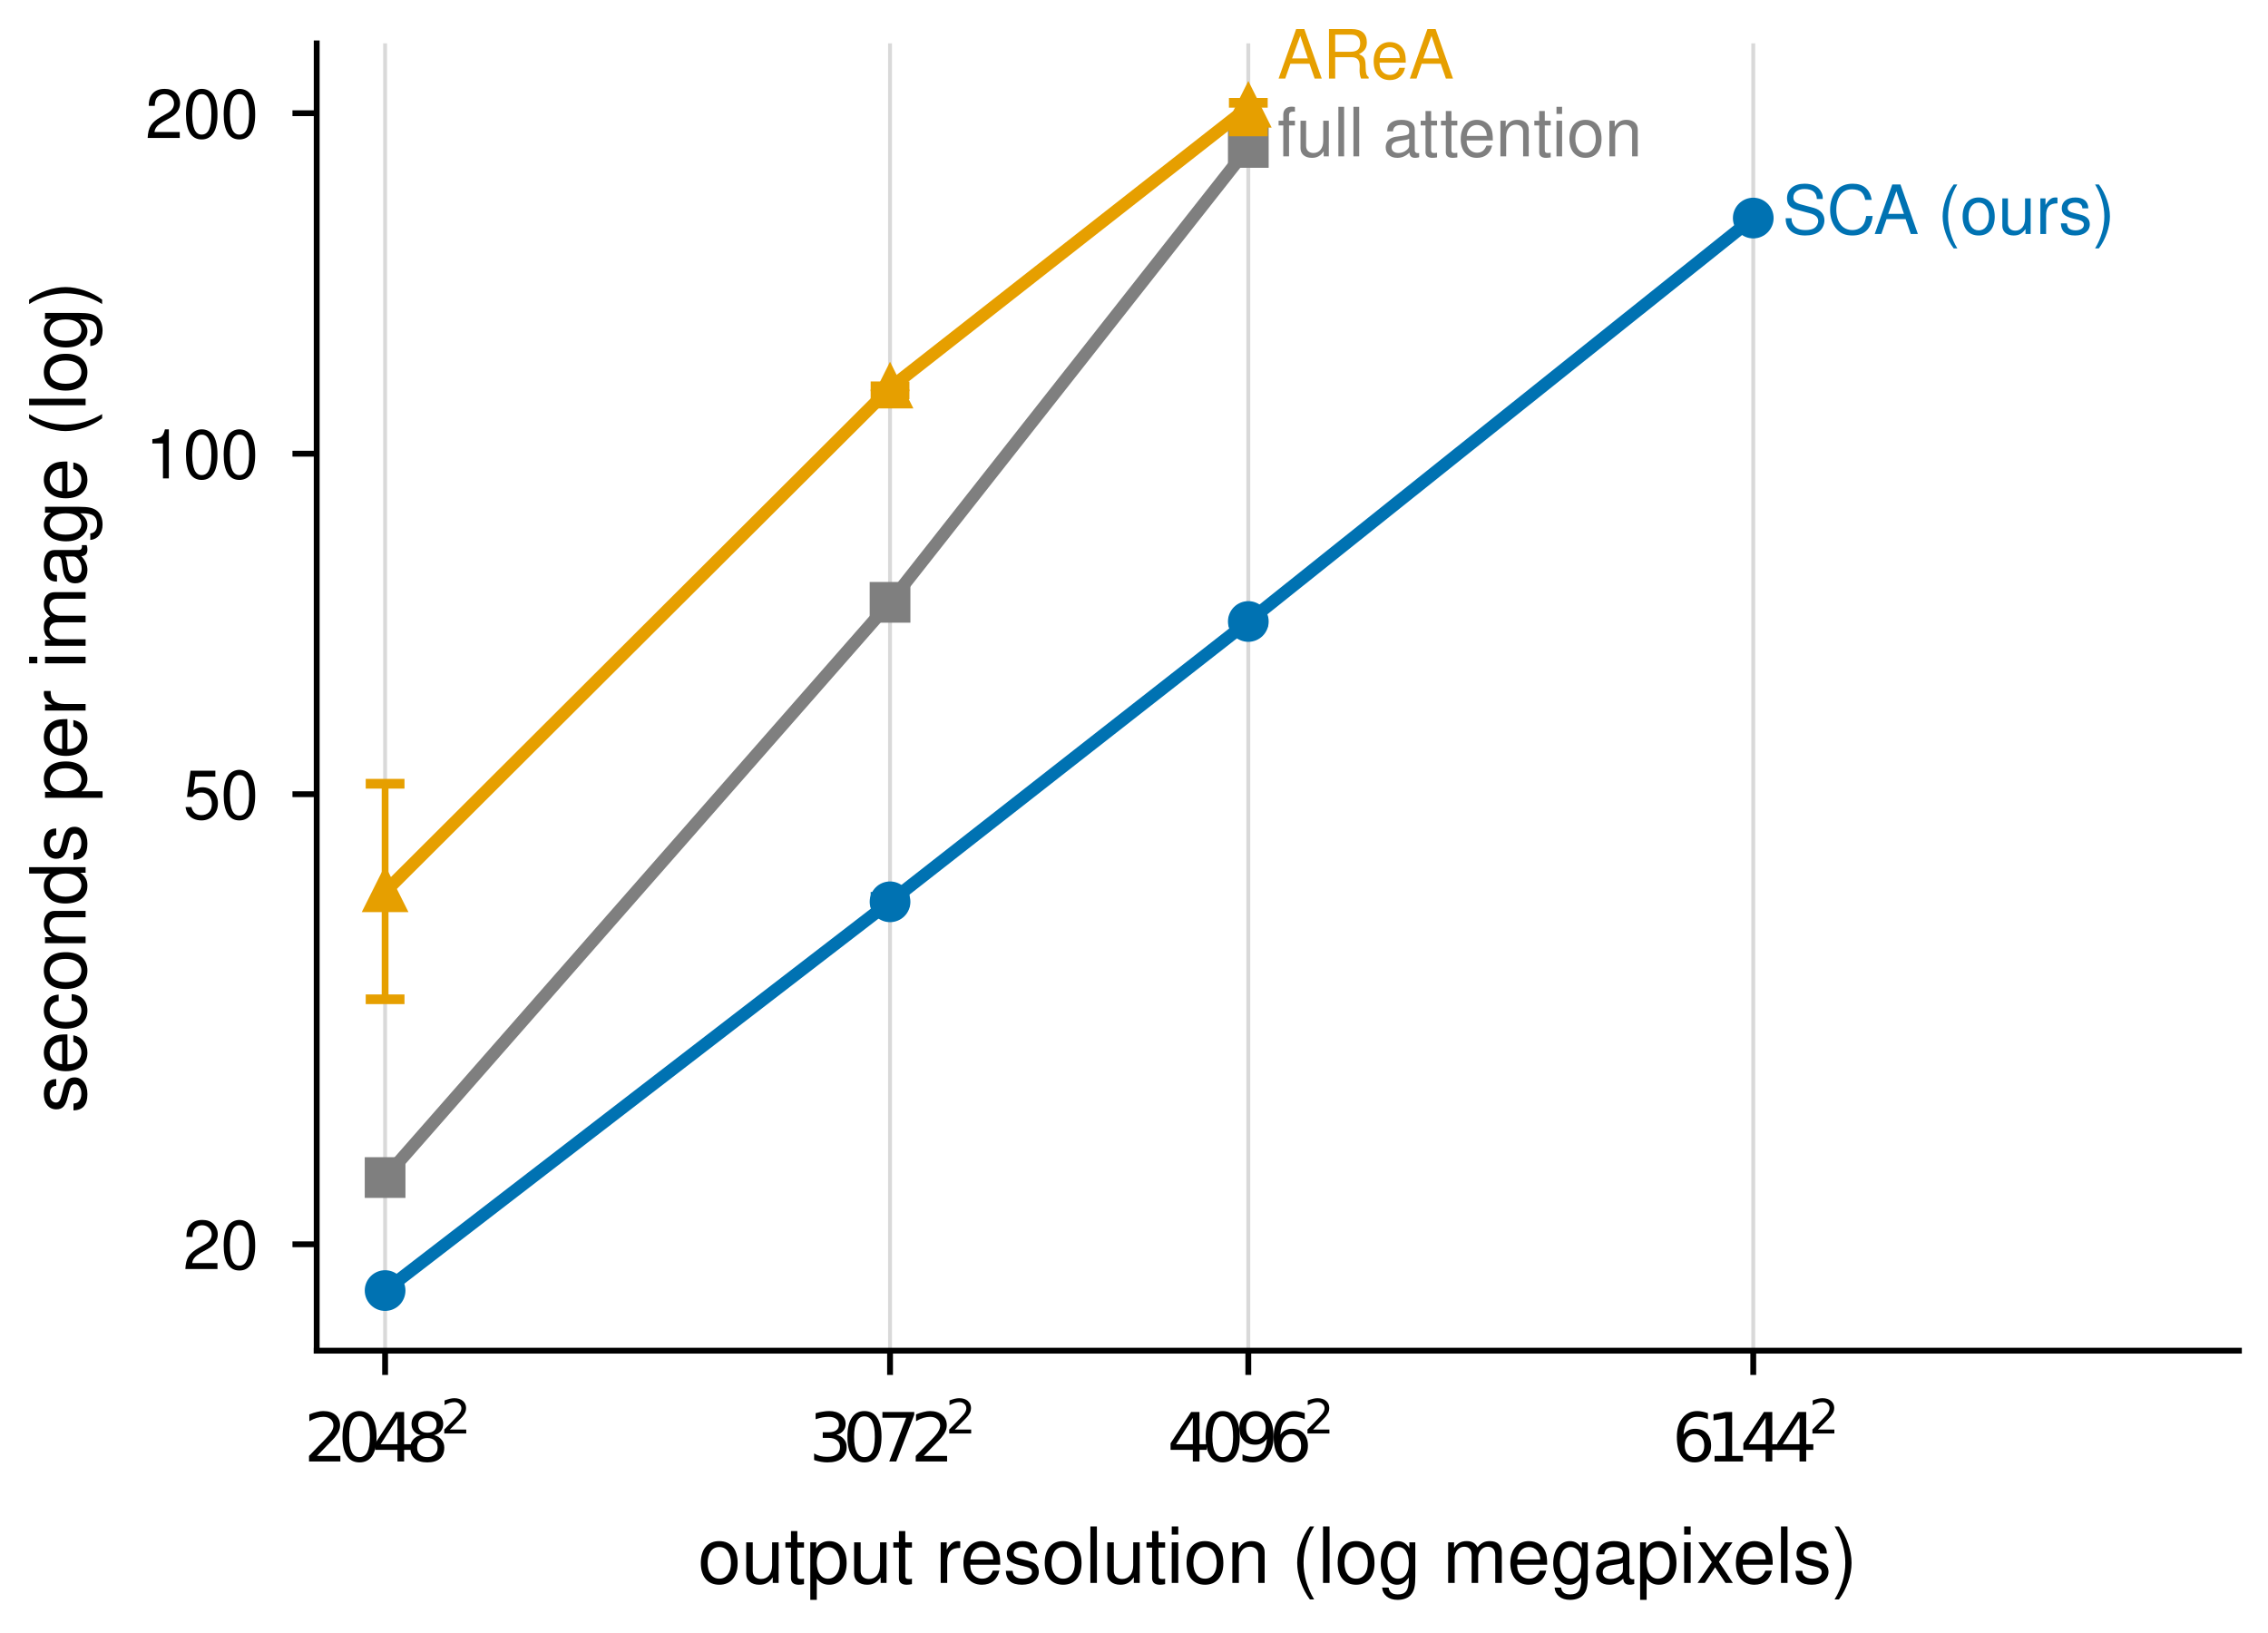
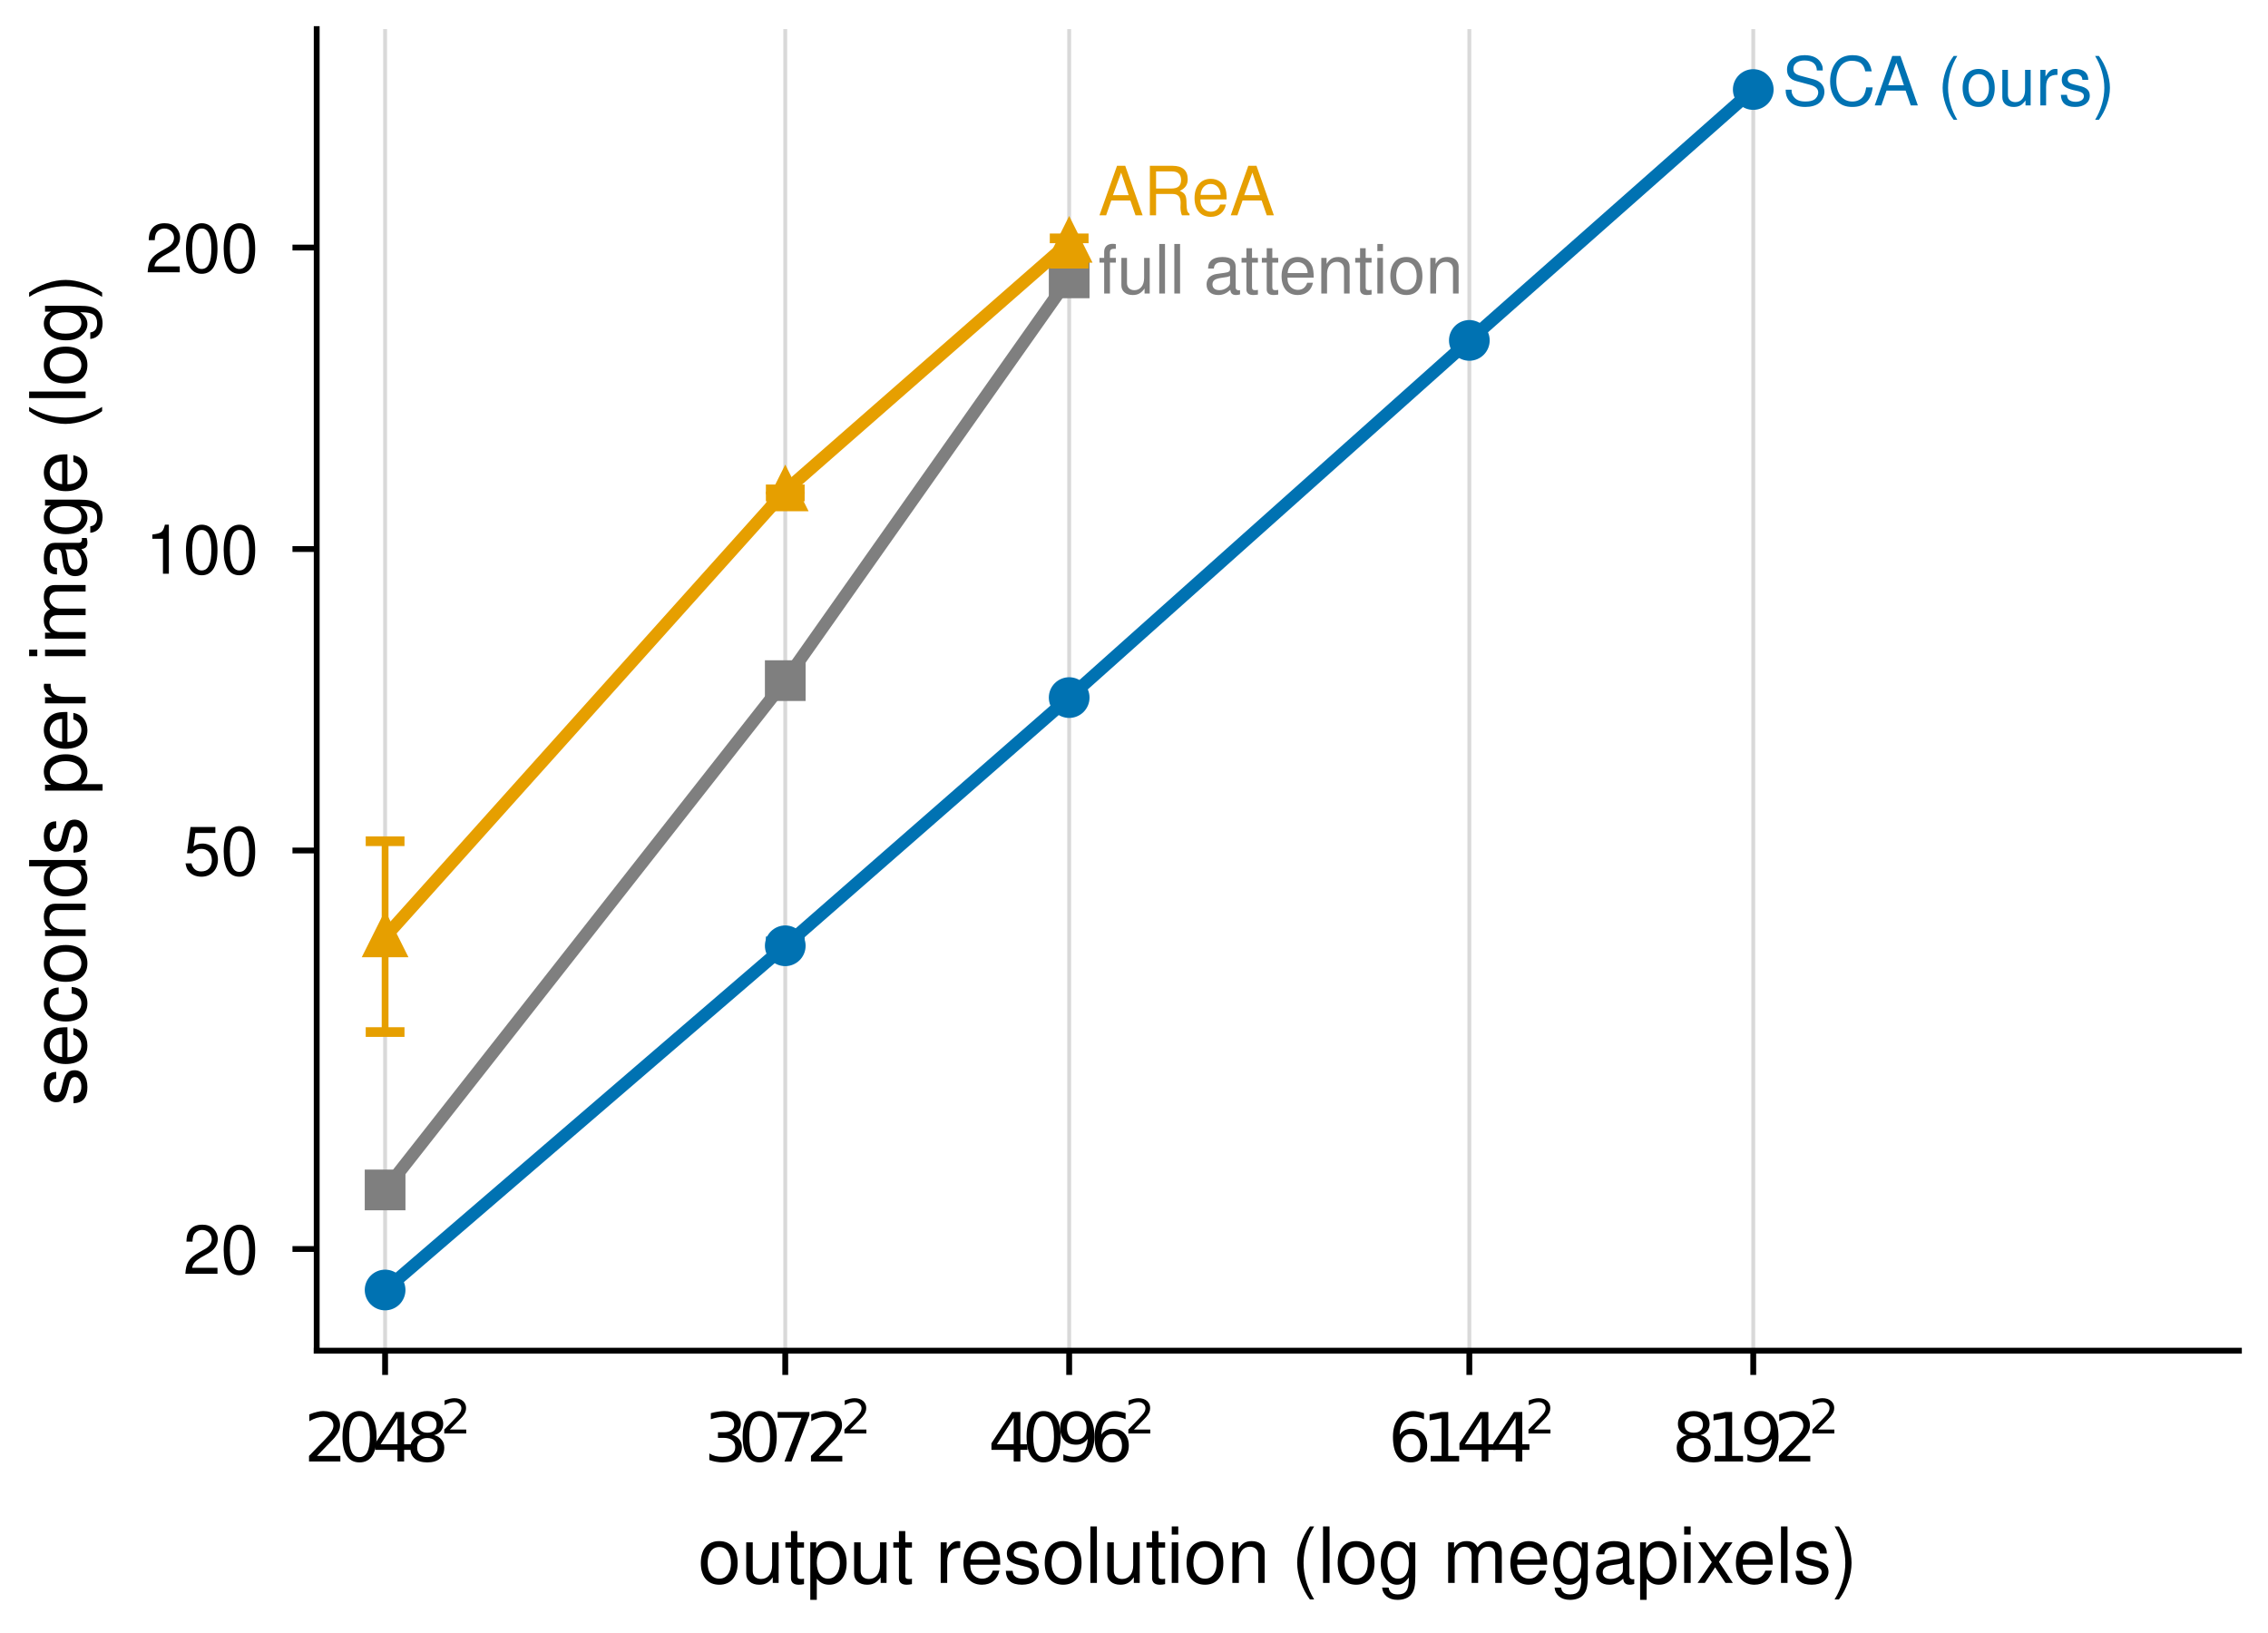
<svg xmlns="http://www.w3.org/2000/svg" xmlns:xlink="http://www.w3.org/1999/xlink" width="234pt" height="168.48pt" viewBox="0 0 234 168.48" version="1.1">
  <defs>
    <style type="text/css">*{stroke-linejoin: round; stroke-linecap: butt}</style>
  </defs>
  <g id="figure_1">
    <g id="patch_1">
      <path d="M 0 168.48  L 234 168.48  L 234 0  L 0 0  z " style="fill: #ffffff" />
    </g>
    <g id="axes_1">
      <g id="patch_2">
-         <path d="M 32.675 139.352  L 231 139.352  L 231 4.477  L 32.675 4.477  z " style="fill: #ffffff" />
+         <path d="M 32.675 139.352  L 231 139.352  L 231 3  L 32.675 3  z " style="fill: #ffffff" />
      </g>
      <g id="matplotlib.axis_1">
        <g id="xtick_1">
          <g id="line2d_1">
-             <path d="M 39.733 139.352  L 39.733 4.477  " clip-path="url(#pa0289305d4)" style="fill: none; stroke: #d9d9d9; stroke-width: 0.4; stroke-linecap: square" />
+             <path d="M 39.733 139.352  L 39.733 3  " clip-path="url(#p72c9a8d4ce)" style="fill: none; stroke: #d9d9d9; stroke-width: 0.4; stroke-linecap: square" />
          </g>
          <g id="line2d_2">
            <defs>
              <path id="m6a6587c3c9" d="M 0 0  L 0 2.5  " style="stroke: #000000; stroke-width: 0.6" />
            </defs>
            <g>
              <use xlink:href="#m6a6587c3c9" x="39.733" y="139.352" style="stroke: #000000; stroke-width: 0.6" />
            </g>
          </g>
          <g id="text_1">
            <g transform="translate(31.36829 151.5823)">
              <text>
                <tspan x="0" y="-0.795" style="font-size: 7px; font-family: 'STIXGeneral'">𝟤</tspan>
                <tspan x="3.5" y="-0.795" style="font-size: 7px; font-family: 'STIXGeneral'">𝟢</tspan>
                <tspan x="7" y="-0.795" style="font-size: 7px; font-family: 'STIXGeneral'">𝟦</tspan>
                <tspan x="10.5" y="-0.795" style="font-size: 7px; font-family: 'STIXGeneral'">𝟪</tspan>
                <tspan x="14.11" y="-3.686" style="font-size: 4.9px; font-family: 'STIXGeneral'">𝟤</tspan>
              </text>
            </g>
          </g>
        </g>
        <g id="xtick_2">
          <g id="line2d_3">
-             <path d="M 91.83 139.352  L 91.83 4.477  " clip-path="url(#pa0289305d4)" style="fill: none; stroke: #d9d9d9; stroke-width: 0.4; stroke-linecap: square" />
+             <path d="M 81.019 139.352  L 81.019 3  " clip-path="url(#p72c9a8d4ce)" style="fill: none; stroke: #d9d9d9; stroke-width: 0.4; stroke-linecap: square" />
          </g>
          <g id="line2d_4">
            <g>
-               <use xlink:href="#m6a6587c3c9" x="91.83" y="139.352" style="stroke: #000000; stroke-width: 0.6" />
+               <use xlink:href="#m6a6587c3c9" x="81.019" y="139.352" style="stroke: #000000; stroke-width: 0.6" />
            </g>
          </g>
          <g id="text_2">
-             <g transform="translate(83.46524 151.5823)">
+             <g transform="translate(72.65415 151.5823)">
              <text>
                <tspan x="0" y="-0.795" style="font-size: 7px; font-family: 'STIXGeneral'">𝟥</tspan>
                <tspan x="3.5" y="-0.795" style="font-size: 7px; font-family: 'STIXGeneral'">𝟢</tspan>
                <tspan x="7" y="-0.795" style="font-size: 7px; font-family: 'STIXGeneral'">𝟩</tspan>
                <tspan x="10.5" y="-0.795" style="font-size: 7px; font-family: 'STIXGeneral'">𝟤</tspan>
                <tspan x="14.11" y="-3.686" style="font-size: 4.9px; font-family: 'STIXGeneral'">𝟤</tspan>
              </text>
            </g>
          </g>
        </g>
        <g id="xtick_3">
          <g id="line2d_5">
-             <path d="M 128.794 139.352  L 128.794 4.477  " clip-path="url(#pa0289305d4)" style="fill: none; stroke: #d9d9d9; stroke-width: 0.4; stroke-linecap: square" />
+             <path d="M 110.312 139.352  L 110.312 3  " clip-path="url(#p72c9a8d4ce)" style="fill: none; stroke: #d9d9d9; stroke-width: 0.4; stroke-linecap: square" />
          </g>
          <g id="line2d_6">
            <g>
-               <use xlink:href="#m6a6587c3c9" x="128.794" y="139.352" style="stroke: #000000; stroke-width: 0.6" />
+               <use xlink:href="#m6a6587c3c9" x="110.312" y="139.352" style="stroke: #000000; stroke-width: 0.6" />
            </g>
          </g>
          <g id="text_3">
-             <g transform="translate(120.4286 151.5823)">
+             <g transform="translate(101.9469 151.5823)">
              <text>
                <tspan x="0" y="-0.795" style="font-size: 7px; font-family: 'STIXGeneral'">𝟦</tspan>
                <tspan x="3.5" y="-0.795" style="font-size: 7px; font-family: 'STIXGeneral'">𝟢</tspan>
                <tspan x="7" y="-0.795" style="font-size: 7px; font-family: 'STIXGeneral'">𝟫</tspan>
                <tspan x="10.5" y="-0.795" style="font-size: 7px; font-family: 'STIXGeneral'">𝟨</tspan>
                <tspan x="14.11" y="-3.686" style="font-size: 4.9px; font-family: 'STIXGeneral'">𝟤</tspan>
              </text>
            </g>
          </g>
        </g>
        <g id="xtick_4">
          <g id="line2d_7">
-             <path d="M 180.891 139.352  L 180.891 4.477  " clip-path="url(#pa0289305d4)" style="fill: none; stroke: #d9d9d9; stroke-width: 0.4; stroke-linecap: square" />
+             <path d="M 151.598 139.352  L 151.598 3  " clip-path="url(#p72c9a8d4ce)" style="fill: none; stroke: #d9d9d9; stroke-width: 0.4; stroke-linecap: square" />
          </g>
          <g id="line2d_8">
            <g>
-               <use xlink:href="#m6a6587c3c9" x="180.891" y="139.352" style="stroke: #000000; stroke-width: 0.6" />
+               <use xlink:href="#m6a6587c3c9" x="151.598" y="139.352" style="stroke: #000000; stroke-width: 0.6" />
            </g>
          </g>
          <g id="text_4">
-             <g transform="translate(172.5256 151.5823)">
+             <g transform="translate(143.2328 151.5823)">
              <text>
                <tspan x="0" y="-0.795" style="font-size: 7px; font-family: 'STIXGeneral'">𝟨</tspan>
                <tspan x="3.5" y="-0.795" style="font-size: 7px; font-family: 'STIXGeneral'">𝟣</tspan>
                <tspan x="7" y="-0.795" style="font-size: 7px; font-family: 'STIXGeneral'">𝟦</tspan>
                <tspan x="10.5" y="-0.795" style="font-size: 7px; font-family: 'STIXGeneral'">𝟦</tspan>
                <tspan x="14.11" y="-3.686" style="font-size: 4.9px; font-family: 'STIXGeneral'">𝟤</tspan>
              </text>
            </g>
          </g>
        </g>
-         <g id="text_5">
+         <g id="xtick_5">
+           <g id="line2d_9">
+             <path d="M 180.891 139.352  L 180.891 3  " clip-path="url(#p72c9a8d4ce)" style="fill: none; stroke: #d9d9d9; stroke-width: 0.4; stroke-linecap: square" />
+           </g>
+           <g id="line2d_10">
+             <g>
+               <use xlink:href="#m6a6587c3c9" x="180.891" y="139.352" style="stroke: #000000; stroke-width: 0.6" />
+             </g>
+           </g>
+           <g id="text_5">
+             <g transform="translate(172.5256 151.5823)">
+               <text>
+                 <tspan x="0" y="-0.795" style="font-size: 7px; font-family: 'STIXGeneral'">𝟪</tspan>
+                 <tspan x="3.5" y="-0.795" style="font-size: 7px; font-family: 'STIXGeneral'">𝟣</tspan>
+                 <tspan x="7" y="-0.795" style="font-size: 7px; font-family: 'STIXGeneral'">𝟫</tspan>
+                 <tspan x="10.5" y="-0.795" style="font-size: 7px; font-family: 'STIXGeneral'">𝟤</tspan>
+                 <tspan x="14.11" y="-3.686" style="font-size: 4.9px; font-family: 'STIXGeneral'">𝟤</tspan>
+               </text>
+             </g>
+           </g>
+         </g>
+         <g id="text_6">
          <text style="font-size: 8px; font-family: 'Helvetica Neue', 'Helvetica', 'Arial', 'TeX Gyre Heros', 'Nimbus Sans', 'Liberation Sans', 'DejaVu Sans', sans-serif; text-anchor: middle" x="131.838" y="163.312" transform="rotate(-0 131.8376 163.3118)">output resolution (log megapixels)</text>
        </g>
      </g>
      <g id="matplotlib.axis_2">
        <g id="ytick_1">
-           <g id="line2d_9">
+           <g id="line2d_11">
            <defs>
              <path id="me6f1e4934d" d="M 0 0  L -2.5 0  " style="stroke: #000000; stroke-width: 0.6" />
            </defs>
            <g>
-               <use xlink:href="#me6f1e4934d" x="32.675" y="128.375" style="stroke: #000000; stroke-width: 0.6" />
-             </g>
-           </g>
-           <g id="text_6">
-             <text style="font-size: 7px; font-family: 'Helvetica Neue', 'Helvetica', 'Arial', 'TeX Gyre Heros', 'Nimbus Sans', 'Liberation Sans', 'DejaVu Sans', sans-serif; text-anchor: end" x="26.675" y="130.927" transform="rotate(-0 26.67543 130.9268)">20</text>
+               <use xlink:href="#me6f1e4934d" x="32.675" y="128.864" style="stroke: #000000; stroke-width: 0.6" />
+             </g>
+           </g>
+           <g id="text_7">
+             <text style="font-size: 7px; font-family: 'Helvetica Neue', 'Helvetica', 'Arial', 'TeX Gyre Heros', 'Nimbus Sans', 'Liberation Sans', 'DejaVu Sans', sans-serif; text-anchor: end" x="26.675" y="131.415" transform="rotate(-0 26.67543 131.4151)">20</text>
          </g>
        </g>
        <g id="ytick_2">
-           <g id="line2d_10">
-             <g>
-               <use xlink:href="#me6f1e4934d" x="32.675" y="81.938" style="stroke: #000000; stroke-width: 0.6" />
-             </g>
-           </g>
-           <g id="text_7">
-             <text style="font-size: 7px; font-family: 'Helvetica Neue', 'Helvetica', 'Arial', 'TeX Gyre Heros', 'Nimbus Sans', 'Liberation Sans', 'DejaVu Sans', sans-serif; text-anchor: end" x="26.675" y="84.489" transform="rotate(-0 26.67543 84.48935)">50</text>
+           <g id="line2d_12">
+             <g>
+               <use xlink:href="#me6f1e4934d" x="32.675" y="87.748" style="stroke: #000000; stroke-width: 0.6" />
+             </g>
+           </g>
+           <g id="text_8">
+             <text style="font-size: 7px; font-family: 'Helvetica Neue', 'Helvetica', 'Arial', 'TeX Gyre Heros', 'Nimbus Sans', 'Liberation Sans', 'DejaVu Sans', sans-serif; text-anchor: end" x="26.675" y="90.299" transform="rotate(-0 26.67543 90.29933)">50</text>
          </g>
        </g>
        <g id="ytick_3">
-           <g id="line2d_11">
-             <g>
-               <use xlink:href="#me6f1e4934d" x="32.675" y="46.809" style="stroke: #000000; stroke-width: 0.6" />
-             </g>
-           </g>
-           <g id="text_8">
-             <text style="font-size: 7px; font-family: 'Helvetica Neue', 'Helvetica', 'Arial', 'TeX Gyre Heros', 'Nimbus Sans', 'Liberation Sans', 'DejaVu Sans', sans-serif; text-anchor: end" x="26.675" y="49.361" transform="rotate(-0 26.67543 49.36075)">100</text>
+           <g id="line2d_13">
+             <g>
+               <use xlink:href="#me6f1e4934d" x="32.675" y="56.645" style="stroke: #000000; stroke-width: 0.6" />
+             </g>
+           </g>
+           <g id="text_9">
+             <text style="font-size: 7px; font-family: 'Helvetica Neue', 'Helvetica', 'Arial', 'TeX Gyre Heros', 'Nimbus Sans', 'Liberation Sans', 'DejaVu Sans', sans-serif; text-anchor: end" x="26.675" y="59.196" transform="rotate(-0 26.67543 59.19647)">100</text>
          </g>
        </g>
        <g id="ytick_4">
-           <g id="line2d_12">
-             <g>
-               <use xlink:href="#me6f1e4934d" x="32.675" y="11.681" style="stroke: #000000; stroke-width: 0.6" />
-             </g>
-           </g>
-           <g id="text_9">
-             <text style="font-size: 7px; font-family: 'Helvetica Neue', 'Helvetica', 'Arial', 'TeX Gyre Heros', 'Nimbus Sans', 'Liberation Sans', 'DejaVu Sans', sans-serif; text-anchor: end" x="26.675" y="14.232" transform="rotate(-0 26.67543 14.23215)">200</text>
-           </g>
-         </g>
-         <g id="text_10">
-           <text style="font-size: 8px; font-family: 'Helvetica Neue', 'Helvetica', 'Arial', 'TeX Gyre Heros', 'Nimbus Sans', 'Liberation Sans', 'DejaVu Sans', sans-serif; text-anchor: middle" x="8.833" y="71.915" transform="rotate(-90 8.83274 71.91464)">seconds per image (log)</text>
-         </g>
-       </g>
-       <g id="line2d_13">
-         <path d="M 39.733 121.491  L 91.83 62.144  L 128.794 15.212  " clip-path="url(#pa0289305d4)" style="fill: none; stroke: #7f7f7f; stroke-width: 1.3; stroke-linecap: square" />
+           <g id="line2d_14">
+             <g>
+               <use xlink:href="#me6f1e4934d" x="32.675" y="25.542" style="stroke: #000000; stroke-width: 0.6" />
+             </g>
+           </g>
+           <g id="text_10">
+             <text style="font-size: 7px; font-family: 'Helvetica Neue', 'Helvetica', 'Arial', 'TeX Gyre Heros', 'Nimbus Sans', 'Liberation Sans', 'DejaVu Sans', sans-serif; text-anchor: end" x="26.675" y="28.094" transform="rotate(-0 26.67543 28.09361)">200</text>
+           </g>
+         </g>
+         <g id="text_11">
+           <text style="font-size: 8px; font-family: 'Helvetica Neue', 'Helvetica', 'Arial', 'TeX Gyre Heros', 'Nimbus Sans', 'Liberation Sans', 'DejaVu Sans', sans-serif; text-anchor: middle" x="8.833" y="71.176" transform="rotate(-90 8.83274 71.17625)">seconds per image (log)</text>
+         </g>
+       </g>
+       <g id="line2d_15">
+         <path d="M 39.733 122.768  L 81.019 70.222  L 110.312 28.669  " clip-path="url(#p72c9a8d4ce)" style="fill: none; stroke: #7f7f7f; stroke-width: 1.3; stroke-linecap: square" />
        <defs>
          <path id="m028f5be62c" d="M -1.6 1.6  L 1.6 1.6  L 1.6 -1.6  L -1.6 -1.6  z " style="stroke: #7f7f7f; stroke-linejoin: miter" />
        </defs>
-         <g clip-path="url(#pa0289305d4)">
-           <use xlink:href="#m028f5be62c" x="39.733" y="121.491" style="fill: #7f7f7f; stroke: #7f7f7f; stroke-linejoin: miter" />
-           <use xlink:href="#m028f5be62c" x="91.83" y="62.144" style="fill: #7f7f7f; stroke: #7f7f7f; stroke-linejoin: miter" />
-           <use xlink:href="#m028f5be62c" x="128.794" y="15.212" style="fill: #7f7f7f; stroke: #7f7f7f; stroke-linejoin: miter" />
+         <g clip-path="url(#p72c9a8d4ce)">
+           <use xlink:href="#m028f5be62c" x="39.733" y="122.768" style="fill: #7f7f7f; stroke: #7f7f7f; stroke-linejoin: miter" />
+           <use xlink:href="#m028f5be62c" x="81.019" y="70.222" style="fill: #7f7f7f; stroke: #7f7f7f; stroke-linejoin: miter" />
+           <use xlink:href="#m028f5be62c" x="110.312" y="28.669" style="fill: #7f7f7f; stroke: #7f7f7f; stroke-linejoin: miter" />
        </g>
      </g>
      <g id="LineCollection_1">
-         <path d="M 39.733 121.569  L 39.733 121.488  " clip-path="url(#pa0289305d4)" style="fill: none; stroke: #7f7f7f; stroke-width: 0.7" />
-         <path d="M 91.83 62.216  L 91.83 62.119  " clip-path="url(#pa0289305d4)" style="fill: none; stroke: #7f7f7f; stroke-width: 0.7" />
-         <path d="M 128.794 15.367  L 128.794 15.183  " clip-path="url(#pa0289305d4)" style="fill: none; stroke: #7f7f7f; stroke-width: 0.7" />
-       </g>
-       <g id="line2d_14">
+         <path d="M 39.733 122.838  L 39.733 122.766  " clip-path="url(#p72c9a8d4ce)" style="fill: none; stroke: #7f7f7f; stroke-width: 0.7" />
+         <path d="M 81.019 70.286  L 81.019 70.2  " clip-path="url(#p72c9a8d4ce)" style="fill: none; stroke: #7f7f7f; stroke-width: 0.7" />
+         <path d="M 110.312 28.806  L 110.312 28.644  " clip-path="url(#p72c9a8d4ce)" style="fill: none; stroke: #7f7f7f; stroke-width: 0.7" />
+       </g>
+       <g id="line2d_16">
        <defs>
          <path id="m9e3d3fbf34" d="M 2 0  L -2 -0  " style="stroke: #7f7f7f" />
        </defs>
-         <g clip-path="url(#pa0289305d4)">
-           <use xlink:href="#m9e3d3fbf34" x="39.733" y="121.569" style="fill: #0072b2; stroke: #7f7f7f" />
-           <use xlink:href="#m9e3d3fbf34" x="91.83" y="62.216" style="fill: #0072b2; stroke: #7f7f7f" />
-           <use xlink:href="#m9e3d3fbf34" x="128.794" y="15.367" style="fill: #0072b2; stroke: #7f7f7f" />
-         </g>
-       </g>
-       <g id="line2d_15">
-         <g clip-path="url(#pa0289305d4)">
-           <use xlink:href="#m9e3d3fbf34" x="39.733" y="121.488" style="fill: #0072b2; stroke: #7f7f7f" />
-           <use xlink:href="#m9e3d3fbf34" x="91.83" y="62.119" style="fill: #0072b2; stroke: #7f7f7f" />
-           <use xlink:href="#m9e3d3fbf34" x="128.794" y="15.183" style="fill: #0072b2; stroke: #7f7f7f" />
-         </g>
-       </g>
-       <g id="line2d_16">
-         <path d="M 39.733 92.003  L 91.83 40.036  L 128.794 11.067  " clip-path="url(#pa0289305d4)" style="fill: none; stroke: #e69f00; stroke-width: 1.3; stroke-linecap: square" />
+         <g clip-path="url(#p72c9a8d4ce)">
+           <use xlink:href="#m9e3d3fbf34" x="39.733" y="122.838" style="fill: #0072b2; stroke: #7f7f7f" />
+           <use xlink:href="#m9e3d3fbf34" x="81.019" y="70.286" style="fill: #0072b2; stroke: #7f7f7f" />
+           <use xlink:href="#m9e3d3fbf34" x="110.312" y="28.806" style="fill: #0072b2; stroke: #7f7f7f" />
+         </g>
+       </g>
+       <g id="line2d_17">
+         <g clip-path="url(#p72c9a8d4ce)">
+           <use xlink:href="#m9e3d3fbf34" x="39.733" y="122.766" style="fill: #0072b2; stroke: #7f7f7f" />
+           <use xlink:href="#m9e3d3fbf34" x="81.019" y="70.2" style="fill: #0072b2; stroke: #7f7f7f" />
+           <use xlink:href="#m9e3d3fbf34" x="110.312" y="28.644" style="fill: #0072b2; stroke: #7f7f7f" />
+         </g>
+       </g>
+       <g id="line2d_18">
+         <path d="M 39.733 96.66  L 81.019 50.648  L 110.312 24.998  " clip-path="url(#p72c9a8d4ce)" style="fill: none; stroke: #e69f00; stroke-width: 1.3; stroke-linecap: square" />
        <defs>
          <path id="mf4be368913" d="M 0 -1.6  L -1.6 1.6  L 1.6 1.6  z " style="stroke: #e69f00; stroke-linejoin: miter" />
        </defs>
-         <g clip-path="url(#pa0289305d4)">
-           <use xlink:href="#mf4be368913" x="39.733" y="92.003" style="fill: #e69f00; stroke: #e69f00; stroke-linejoin: miter" />
-           <use xlink:href="#mf4be368913" x="91.83" y="40.036" style="fill: #e69f00; stroke: #e69f00; stroke-linejoin: miter" />
-           <use xlink:href="#mf4be368913" x="128.794" y="11.067" style="fill: #e69f00; stroke: #e69f00; stroke-linejoin: miter" />
+         <g clip-path="url(#p72c9a8d4ce)">
+           <use xlink:href="#mf4be368913" x="39.733" y="96.66" style="fill: #e69f00; stroke: #e69f00; stroke-linejoin: miter" />
+           <use xlink:href="#mf4be368913" x="81.019" y="50.648" style="fill: #e69f00; stroke: #e69f00; stroke-linejoin: miter" />
+           <use xlink:href="#mf4be368913" x="110.312" y="24.998" style="fill: #e69f00; stroke: #e69f00; stroke-linejoin: miter" />
        </g>
      </g>
      <g id="LineCollection_2">
-         <path d="M 39.733 103.096  L 39.733 80.861  " clip-path="url(#pa0289305d4)" style="fill: none; stroke: #e69f00; stroke-width: 0.7" />
-         <path d="M 91.83 40.686  L 91.83 39.858  " clip-path="url(#pa0289305d4)" style="fill: none; stroke: #e69f00; stroke-width: 0.7" />
-         <path d="M 128.794 13.561  L 128.794 10.608  " clip-path="url(#pa0289305d4)" style="fill: none; stroke: #e69f00; stroke-width: 0.7" />
-       </g>
-       <g id="line2d_17">
+         <path d="M 39.733 106.481  L 39.733 86.794  " clip-path="url(#p72c9a8d4ce)" style="fill: none; stroke: #e69f00; stroke-width: 0.7" />
+         <path d="M 81.019 51.224  L 81.019 50.49  " clip-path="url(#p72c9a8d4ce)" style="fill: none; stroke: #e69f00; stroke-width: 0.7" />
+         <path d="M 110.312 27.207  L 110.312 24.592  " clip-path="url(#p72c9a8d4ce)" style="fill: none; stroke: #e69f00; stroke-width: 0.7" />
+       </g>
+       <g id="line2d_19">
        <defs>
          <path id="m6e061d00e1" d="M 2 0  L -2 -0  " style="stroke: #e69f00" />
        </defs>
-         <g clip-path="url(#pa0289305d4)">
-           <use xlink:href="#m6e061d00e1" x="39.733" y="103.096" style="fill: #0072b2; stroke: #e69f00" />
-           <use xlink:href="#m6e061d00e1" x="91.83" y="40.686" style="fill: #0072b2; stroke: #e69f00" />
-           <use xlink:href="#m6e061d00e1" x="128.794" y="13.561" style="fill: #0072b2; stroke: #e69f00" />
-         </g>
-       </g>
-       <g id="line2d_18">
-         <g clip-path="url(#pa0289305d4)">
-           <use xlink:href="#m6e061d00e1" x="39.733" y="80.861" style="fill: #0072b2; stroke: #e69f00" />
-           <use xlink:href="#m6e061d00e1" x="91.83" y="39.858" style="fill: #0072b2; stroke: #e69f00" />
-           <use xlink:href="#m6e061d00e1" x="128.794" y="10.608" style="fill: #0072b2; stroke: #e69f00" />
-         </g>
-       </g>
-       <g id="line2d_19">
-         <path d="M 39.733 133.151  L 91.83 93.042  L 128.794 64.12  L 180.891 22.498  " clip-path="url(#pa0289305d4)" style="fill: none; stroke: #0072b2; stroke-width: 1.3; stroke-linecap: square" />
+         <g clip-path="url(#p72c9a8d4ce)">
+           <use xlink:href="#m6e061d00e1" x="39.733" y="106.481" style="fill: #0072b2; stroke: #e69f00" />
+           <use xlink:href="#m6e061d00e1" x="81.019" y="51.224" style="fill: #0072b2; stroke: #e69f00" />
+           <use xlink:href="#m6e061d00e1" x="110.312" y="27.207" style="fill: #0072b2; stroke: #e69f00" />
+         </g>
+       </g>
+       <g id="line2d_20">
+         <g clip-path="url(#p72c9a8d4ce)">
+           <use xlink:href="#m6e061d00e1" x="39.733" y="86.794" style="fill: #0072b2; stroke: #e69f00" />
+           <use xlink:href="#m6e061d00e1" x="81.019" y="50.49" style="fill: #0072b2; stroke: #e69f00" />
+           <use xlink:href="#m6e061d00e1" x="110.312" y="24.592" style="fill: #0072b2; stroke: #e69f00" />
+         </g>
+       </g>
+       <g id="line2d_21">
+         <path d="M 39.733 133.092  L 81.019 97.579  L 110.312 71.972  L 151.598 35.12  L 180.891 9.236  " clip-path="url(#p72c9a8d4ce)" style="fill: none; stroke: #0072b2; stroke-width: 1.3; stroke-linecap: square" />
        <defs>
          <path id="m0069285f68" d="M 0 1.6  C 0.424 1.6 0.831 1.431 1.131 1.131  C 1.431 0.831 1.6 0.424 1.6 0  C 1.6 -0.424 1.431 -0.831 1.131 -1.131  C 0.831 -1.431 0.424 -1.6 0 -1.6  C -0.424 -1.6 -0.831 -1.431 -1.131 -1.131  C -1.431 -0.831 -1.6 -0.424 -1.6 0  C -1.6 0.424 -1.431 0.831 -1.131 1.131  C -0.831 1.431 -0.424 1.6 0 1.6  z " style="stroke: #0072b2" />
        </defs>
-         <g clip-path="url(#pa0289305d4)">
-           <use xlink:href="#m0069285f68" x="39.733" y="133.151" style="fill: #0072b2; stroke: #0072b2" />
-           <use xlink:href="#m0069285f68" x="91.83" y="93.042" style="fill: #0072b2; stroke: #0072b2" />
-           <use xlink:href="#m0069285f68" x="128.794" y="64.12" style="fill: #0072b2; stroke: #0072b2" />
-           <use xlink:href="#m0069285f68" x="180.891" y="22.498" style="fill: #0072b2; stroke: #0072b2" />
+         <g clip-path="url(#p72c9a8d4ce)">
+           <use xlink:href="#m0069285f68" x="39.733" y="133.092" style="fill: #0072b2; stroke: #0072b2" />
+           <use xlink:href="#m0069285f68" x="81.019" y="97.579" style="fill: #0072b2; stroke: #0072b2" />
+           <use xlink:href="#m0069285f68" x="110.312" y="71.972" style="fill: #0072b2; stroke: #0072b2" />
+           <use xlink:href="#m0069285f68" x="151.598" y="35.12" style="fill: #0072b2; stroke: #0072b2" />
+           <use xlink:href="#m0069285f68" x="180.891" y="9.236" style="fill: #0072b2; stroke: #0072b2" />
        </g>
      </g>
      <g id="LineCollection_3">
-         <path d="M 39.733 133.222  L 39.733 133.125  " clip-path="url(#pa0289305d4)" style="fill: none; stroke: #0072b2; stroke-width: 0.7" />
-         <path d="M 91.83 93.08  L 91.83 92.529  " clip-path="url(#pa0289305d4)" style="fill: none; stroke: #0072b2; stroke-width: 0.7" />
-         <path d="M 128.794 64.195  L 128.794 64.108  " clip-path="url(#pa0289305d4)" style="fill: none; stroke: #0072b2; stroke-width: 0.7" />
-         <path d="M 180.891 22.534  L 180.891 22.474  " clip-path="url(#pa0289305d4)" style="fill: none; stroke: #0072b2; stroke-width: 0.7" />
-       </g>
-       <g id="line2d_20">
+         <path d="M 39.733 133.154  L 39.733 133.069  " clip-path="url(#p72c9a8d4ce)" style="fill: none; stroke: #0072b2; stroke-width: 0.7" />
+         <path d="M 81.019 97.613  L 81.019 97.125  " clip-path="url(#p72c9a8d4ce)" style="fill: none; stroke: #0072b2; stroke-width: 0.7" />
+         <path d="M 110.312 72.039  L 110.312 71.961  " clip-path="url(#p72c9a8d4ce)" style="fill: none; stroke: #0072b2; stroke-width: 0.7" />
+         <path d="M 151.598 35.152  L 151.598 35.098  " clip-path="url(#p72c9a8d4ce)" style="fill: none; stroke: #0072b2; stroke-width: 0.7" />
+         <path d="M 180.891 9.25  L 180.891 9.198  " clip-path="url(#p72c9a8d4ce)" style="fill: none; stroke: #0072b2; stroke-width: 0.7" />
+       </g>
+       <g id="line2d_22">
        <defs>
          <path id="m98d56f8a32" d="M 2 0  L -2 -0  " style="stroke: #0072b2" />
        </defs>
-         <g clip-path="url(#pa0289305d4)">
-           <use xlink:href="#m98d56f8a32" x="39.733" y="133.222" style="fill: #0072b2; stroke: #0072b2" />
-           <use xlink:href="#m98d56f8a32" x="91.83" y="93.08" style="fill: #0072b2; stroke: #0072b2" />
-           <use xlink:href="#m98d56f8a32" x="128.794" y="64.195" style="fill: #0072b2; stroke: #0072b2" />
-           <use xlink:href="#m98d56f8a32" x="180.891" y="22.534" style="fill: #0072b2; stroke: #0072b2" />
-         </g>
-       </g>
-       <g id="line2d_21">
-         <g clip-path="url(#pa0289305d4)">
-           <use xlink:href="#m98d56f8a32" x="39.733" y="133.125" style="fill: #0072b2; stroke: #0072b2" />
-           <use xlink:href="#m98d56f8a32" x="91.83" y="92.529" style="fill: #0072b2; stroke: #0072b2" />
-           <use xlink:href="#m98d56f8a32" x="128.794" y="64.108" style="fill: #0072b2; stroke: #0072b2" />
-           <use xlink:href="#m98d56f8a32" x="180.891" y="22.474" style="fill: #0072b2; stroke: #0072b2" />
+         <g clip-path="url(#p72c9a8d4ce)">
+           <use xlink:href="#m98d56f8a32" x="39.733" y="133.154" style="fill: #0072b2; stroke: #0072b2" />
+           <use xlink:href="#m98d56f8a32" x="81.019" y="97.613" style="fill: #0072b2; stroke: #0072b2" />
+           <use xlink:href="#m98d56f8a32" x="110.312" y="72.039" style="fill: #0072b2; stroke: #0072b2" />
+           <use xlink:href="#m98d56f8a32" x="151.598" y="35.152" style="fill: #0072b2; stroke: #0072b2" />
+           <use xlink:href="#m98d56f8a32" x="180.891" y="9.25" style="fill: #0072b2; stroke: #0072b2" />
+         </g>
+       </g>
+       <g id="line2d_23">
+         <g clip-path="url(#p72c9a8d4ce)">
+           <use xlink:href="#m98d56f8a32" x="39.733" y="133.069" style="fill: #0072b2; stroke: #0072b2" />
+           <use xlink:href="#m98d56f8a32" x="81.019" y="97.125" style="fill: #0072b2; stroke: #0072b2" />
+           <use xlink:href="#m98d56f8a32" x="110.312" y="71.961" style="fill: #0072b2; stroke: #0072b2" />
+           <use xlink:href="#m98d56f8a32" x="151.598" y="35.098" style="fill: #0072b2; stroke: #0072b2" />
+           <use xlink:href="#m98d56f8a32" x="180.891" y="9.198" style="fill: #0072b2; stroke: #0072b2" />
        </g>
      </g>
      <g id="patch_3">
-         <path d="M 32.675 139.352  L 32.675 4.477  " style="fill: none; stroke: #000000; stroke-width: 0.6; stroke-linejoin: miter; stroke-linecap: square" />
+         <path d="M 32.675 139.352  L 32.675 3  " style="fill: none; stroke: #000000; stroke-width: 0.6; stroke-linejoin: miter; stroke-linecap: square" />
      </g>
      <g id="patch_4">
        <path d="M 32.675 139.352  L 231 139.352  " style="fill: none; stroke: #000000; stroke-width: 0.6; stroke-linejoin: miter; stroke-linecap: square" />
      </g>
-       <g id="text_11">
-         <text style="font-size: 7px; font-family: 'Helvetica Neue', 'Helvetica', 'Arial', 'TeX Gyre Heros', 'Nimbus Sans', 'Liberation Sans', 'DejaVu Sans', sans-serif; text-anchor: start; fill: #0072b2" x="183.891" y="24.143" transform="rotate(-0 183.8906 24.14305)">SCA (ours)</text>
-       </g>
      <g id="text_12">
-         <text style="font-size: 7px; font-family: 'Helvetica Neue', 'Helvetica', 'Arial', 'TeX Gyre Heros', 'Nimbus Sans', 'Liberation Sans', 'DejaVu Sans', sans-serif; text-anchor: start; fill: #7f7f7f" x="131.794" y="16.128" transform="rotate(-0 131.7936 16.12818)">full attention</text>
+         <text style="font-size: 7px; font-family: 'Helvetica Neue', 'Helvetica', 'Arial', 'TeX Gyre Heros', 'Nimbus Sans', 'Liberation Sans', 'DejaVu Sans', sans-serif; text-anchor: start; fill: #7f7f7f" x="113.312" y="30.282" transform="rotate(-0 113.3119 30.2824)">full attention</text>
      </g>
      <g id="text_13">
-         <text style="font-size: 7px; font-family: 'Helvetica Neue', 'Helvetica', 'Arial', 'TeX Gyre Heros', 'Nimbus Sans', 'Liberation Sans', 'DejaVu Sans', sans-serif; text-anchor: start; fill: #e69f00" x="131.794" y="8.106" transform="rotate(-0 131.7936 8.10551)">AReA</text>
+         <text style="font-size: 7px; font-family: 'Helvetica Neue', 'Helvetica', 'Arial', 'TeX Gyre Heros', 'Nimbus Sans', 'Liberation Sans', 'DejaVu Sans', sans-serif; text-anchor: start; fill: #e69f00" x="113.312" y="22.215" transform="rotate(-0 113.3119 22.21529)">AReA</text>
+       </g>
+       <g id="text_14">
+         <text style="font-size: 7px; font-family: 'Helvetica Neue', 'Helvetica', 'Arial', 'TeX Gyre Heros', 'Nimbus Sans', 'Liberation Sans', 'DejaVu Sans', sans-serif; text-anchor: start; fill: #0072b2" x="183.891" y="10.881" transform="rotate(-0 183.8906 10.88081)">SCA (ours)</text>
      </g>
    </g>
  </g>
  <defs>
-     <clipPath id="pa0289305d4">
-       <rect x="32.675" y="4.477" width="198.324" height="134.875" />
+     <clipPath id="p72c9a8d4ce">
+       <rect x="32.675" y="3" width="198.324" height="136.352" />
    </clipPath>
  </defs>
</svg>
